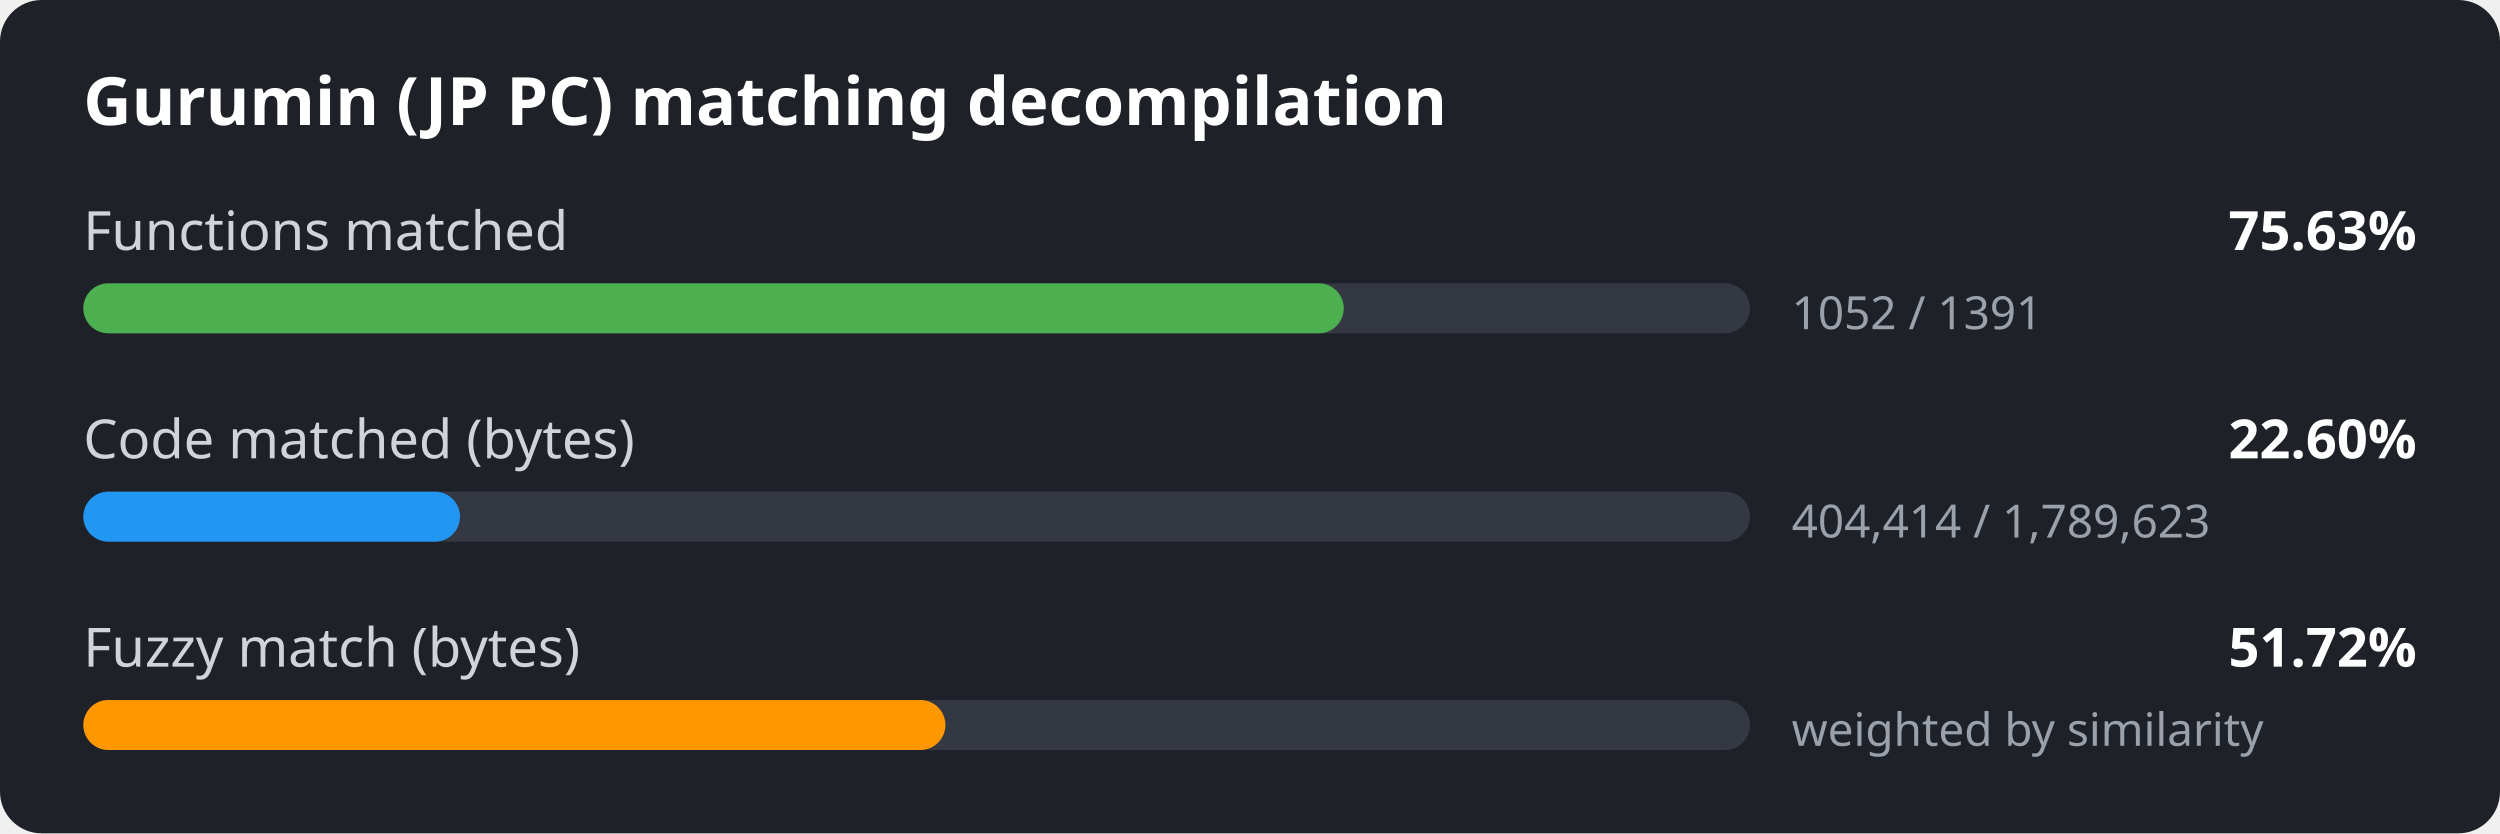
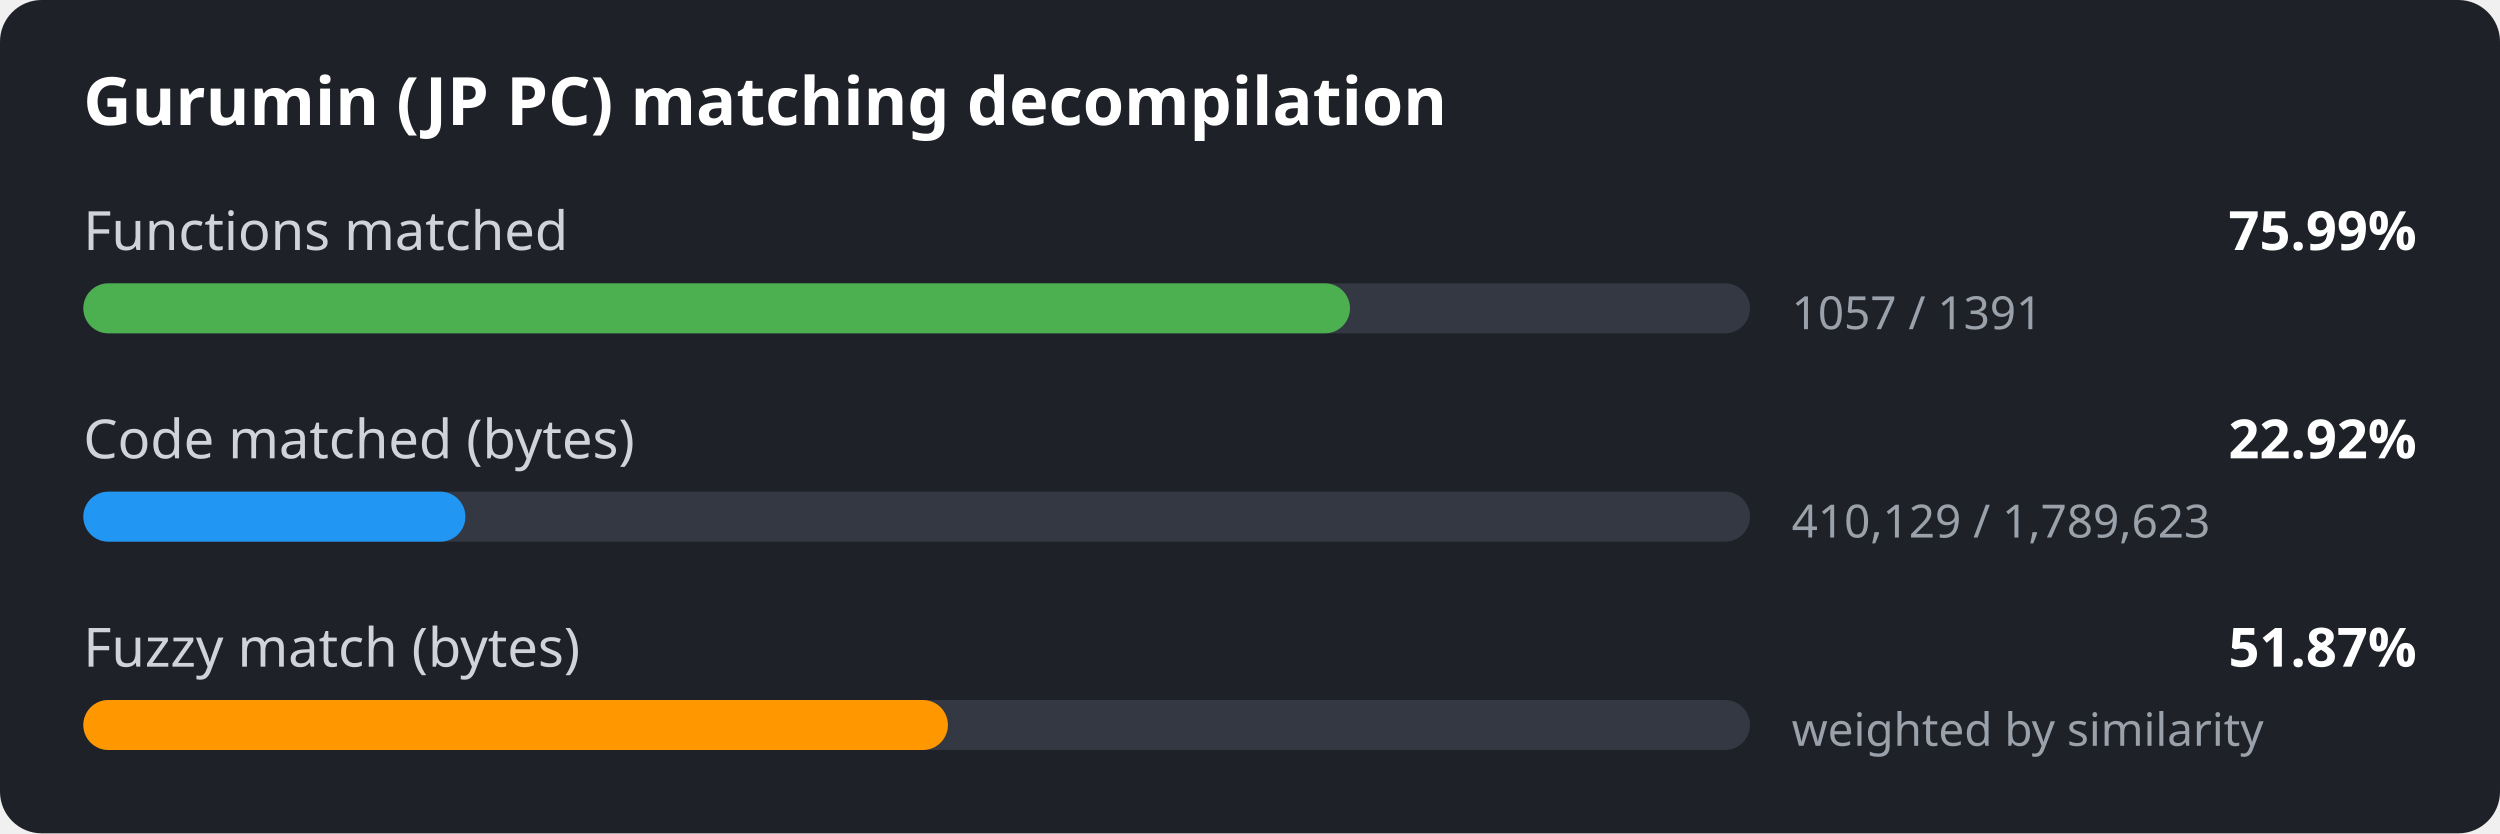
<svg xmlns="http://www.w3.org/2000/svg" width="600" height="200" viewBox="0 0 600 200">
  <style>
.bg { fill: #1e2127; }
.title { font: 600 16px sans-serif; fill: #ffffff; }
.label { font: 13px sans-serif; fill: #d0d4da; }
.value { font: 600 13px sans-serif; fill: #ffffff; }
.detail { font: 11px sans-serif; fill: #9aa1ab; }
.track { fill: #333842; }
</style>
  <rect width="600" height="200" rx="10" class="bg" />
  <text x="20" y="30" class="title">Gurumin (JP PC) matching decompilation</text>
  <text x="20" y="60" class="label">Functions matched</text>
-   <text x="580" y="60" class="value" text-anchor="end">75.63%</text>
+   <text x="580" y="60" class="value" text-anchor="end">75.99%</text>
  <rect x="20" y="68" width="400" height="12" rx="6" class="track" />
-   <rect x="20" y="68" width="302.5" height="12" rx="6" fill="#4caf50" />
-   <text x="430" y="79" class="detail">1052 / 1391</text>
+   <rect x="20" y="68" width="304.0" height="12" rx="6" fill="#4caf50" />
+   <text x="430" y="79" class="detail">1057 / 1391</text>
  <text x="20" y="110" class="label">Code matched (bytes)</text>
-   <text x="580" y="110" class="value" text-anchor="end">22.60%</text>
+   <text x="580" y="110" class="value" text-anchor="end">22.92%</text>
  <rect x="20" y="118" width="400" height="12" rx="6" class="track" />
-   <rect x="20" y="118" width="90.4" height="12" rx="6" fill="#2196f3" />
-   <text x="430" y="129" class="detail">404,414 / 1,789,623</text>
+   <rect x="20" y="118" width="91.7" height="12" rx="6" fill="#2196f3" />
+   <text x="430" y="129" class="detail">410,129 / 1,789,623</text>
  <text x="20" y="160" class="label">Fuzzy match (bytes)</text>
-   <text x="580" y="160" class="value" text-anchor="end">51.72%</text>
+   <text x="580" y="160" class="value" text-anchor="end">51.87%</text>
  <rect x="20" y="168" width="400" height="12" rx="6" class="track" />
-   <rect x="20" y="168" width="206.9" height="12" rx="6" fill="#ff9800" />
+   <rect x="20" y="168" width="207.5" height="12" rx="6" fill="#ff9800" />
  <text x="430" y="179" class="detail">weighted by similarity</text>
</svg>
